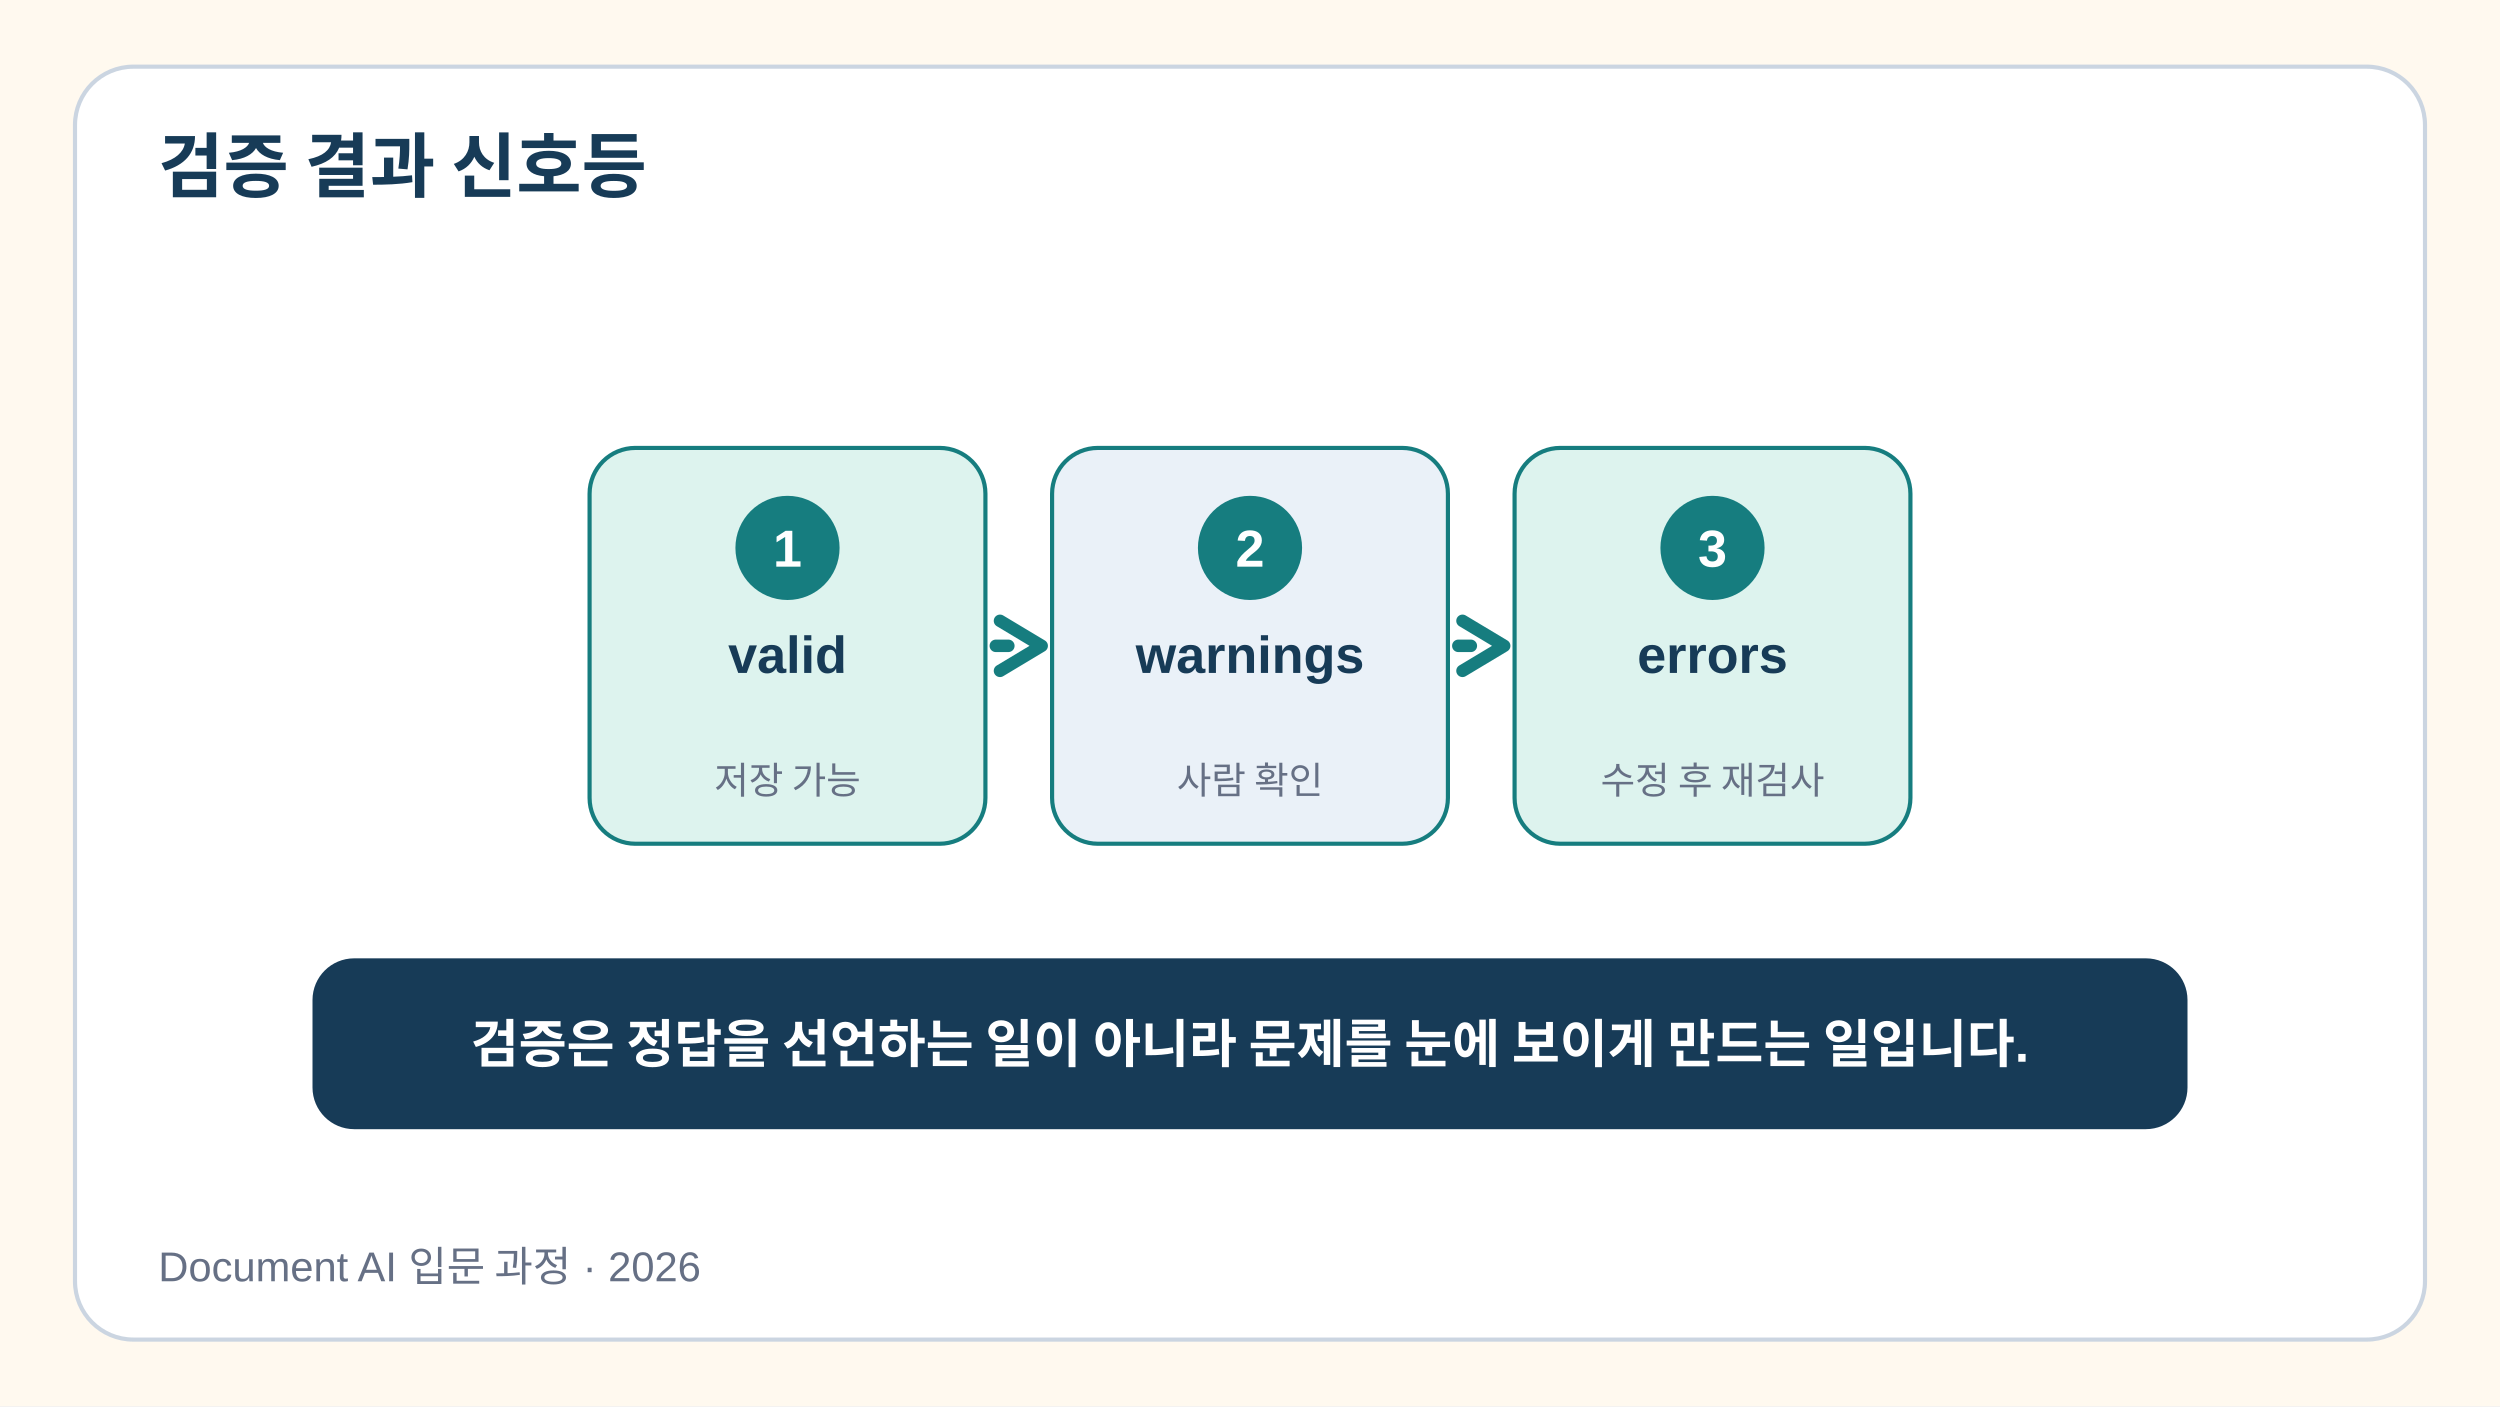
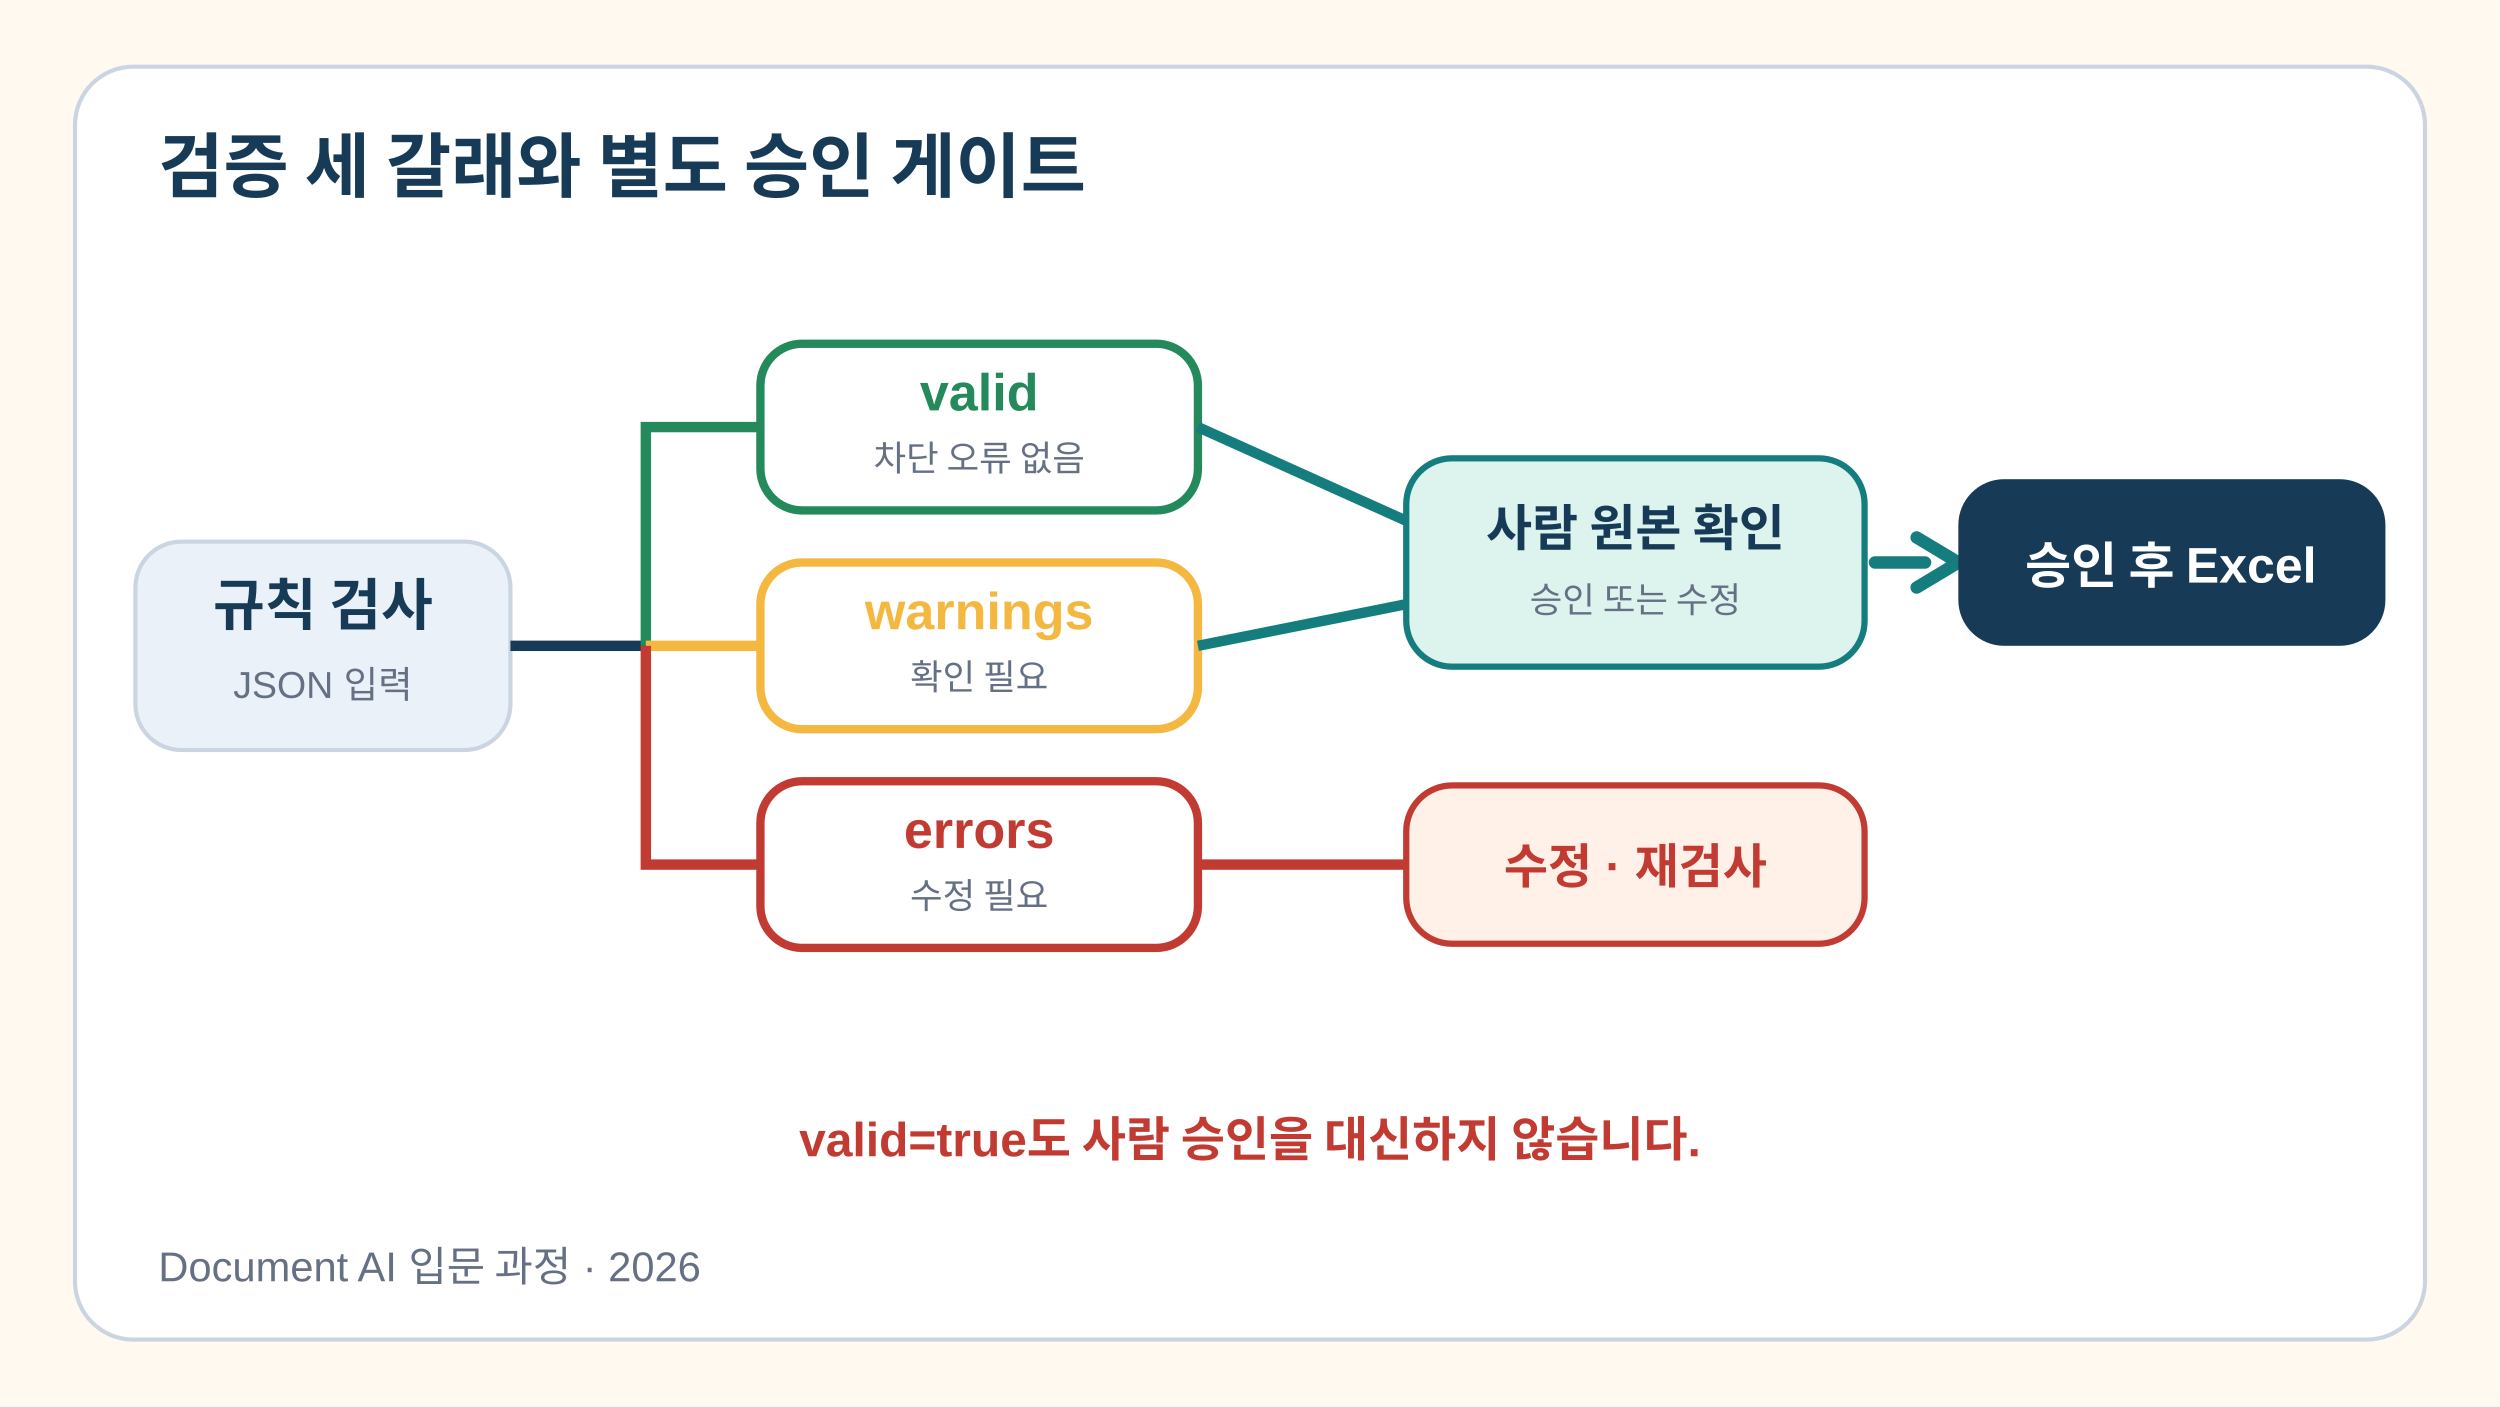
<svg xmlns="http://www.w3.org/2000/svg" width="1200" height="675" viewBox="0 0 1200 675" role="img" aria-labelledby="title desc">
  <rect width="1200" height="675" fill="#FFF9EF" />
  <rect x="36" y="32" width="1128" height="611" rx="28" fill="#FFFFFF" stroke="#CBD5E1" stroke-width="2" />
-   <text x="76" y="92" font-family="Arial, Apple SD Gothic Neo, Noto Sans KR, sans-serif" font-size="34" font-weight="700" fill="#173B57">검증 결과 신호등</text>
+   <text x="76" y="92" font-family="Arial, Apple SD Gothic Neo, Noto Sans KR, sans-serif" font-size="34" font-weight="700" fill="#173B57">검증 세 갈래와 별도 승인 게이트</text>
  <g font-family="Arial, Apple SD Gothic Neo, Noto Sans KR, sans-serif">
-     <rect x="283" y="215" width="190" height="190" rx="22" fill="#DDF3EE" stroke="#167D7F" stroke-width="2" />
-     <circle cx="378" cy="263" r="25" fill="#167D7F" />
-     <text x="378" y="272" text-anchor="middle" font-size="25" font-weight="600" fill="#FFFFFF">
-       <tspan x="378" dy="0">1</tspan>
+     <rect x="65" y="260" width="180" height="100" rx="22" fill="#EAF1F8" stroke="#CBD5E1" stroke-width="2" />
+     <text x="155" y="300" text-anchor="middle" font-size="27" font-weight="600" fill="#173B57">
+       <tspan x="155" dy="0">규칙 검사</tspan>
    </text>
-     <text x="378" y="323" text-anchor="middle" font-size="25" font-weight="600" fill="#173B57">
-       <tspan x="378" dy="0">valid</tspan>
+     <text x="155" y="335" text-anchor="middle" font-size="18" font-weight="400" fill="#667085">
+       <tspan x="155" dy="0">JSON 입력</tspan>
    </text>
-     <text x="378" y="381" text-anchor="middle" font-size="18" font-weight="400" fill="#667085">
-       <tspan x="378" dy="0">저장 가능</tspan>
+     <line x1="245" y1="310" x2="310" y2="310" stroke="#173B57" stroke-width="5" />
+     <polyline points="310,310 310,205 365,205" fill="none" stroke="#248A5B" stroke-width="5" />
+     <rect x="365" y="165" width="210" height="80" rx="20" fill="#FFFFFF" stroke="#248A5B" stroke-width="4" />
+     <text x="470" y="197" text-anchor="middle" font-size="25" font-weight="600" fill="#248A5B">
+       <tspan x="470" dy="0">valid</tspan>
    </text>
-     <line x1="478" y1="310" x2="484" y2="310" stroke="#167D7F" stroke-width="6" stroke-linecap="round" />
-     <path d="M 480 298 L 500 310 L 480 322" fill="none" stroke="#167D7F" stroke-width="6" stroke-linecap="round" stroke-linejoin="round" />
-     <rect x="505" y="215" width="190" height="190" rx="22" fill="#EAF1F8" stroke="#167D7F" stroke-width="2" />
-     <circle cx="600" cy="263" r="25" fill="#167D7F" />
-     <text x="600" y="272" text-anchor="middle" font-size="25" font-weight="600" fill="#FFFFFF">
-       <tspan x="600" dy="0">2</tspan>
+     <text x="470" y="226" text-anchor="middle" font-size="17" font-weight="400" fill="#667085">
+       <tspan x="470" dy="0">차단 오류 없음</tspan>
    </text>
-     <text x="600" y="323" text-anchor="middle" font-size="25" font-weight="600" fill="#173B57">
-       <tspan x="600" dy="0">warnings</tspan>
+     <polyline points="310,310 310,310 365,310" fill="none" stroke="#F4B740" stroke-width="5" />
+     <rect x="365" y="270" width="210" height="80" rx="20" fill="#FFFFFF" stroke="#F4B740" stroke-width="4" />
+     <text x="470" y="302" text-anchor="middle" font-size="25" font-weight="600" fill="#F4B740">
+       <tspan x="470" dy="0">warnings</tspan>
    </text>
-     <text x="600" y="381" text-anchor="middle" font-size="18" font-weight="400" fill="#667085">
-       <tspan x="600" dy="0">사람 확인</tspan>
+     <text x="470" y="331" text-anchor="middle" font-size="17" font-weight="400" fill="#667085">
+       <tspan x="470" dy="0">확인 필요</tspan>
    </text>
-     <line x1="700" y1="310" x2="706" y2="310" stroke="#167D7F" stroke-width="6" stroke-linecap="round" />
-     <path d="M 702 298 L 722 310 L 702 322" fill="none" stroke="#167D7F" stroke-width="6" stroke-linecap="round" stroke-linejoin="round" />
-     <rect x="727" y="215" width="190" height="190" rx="22" fill="#DDF3EE" stroke="#167D7F" stroke-width="2" />
-     <circle cx="822" cy="263" r="25" fill="#167D7F" />
-     <text x="822" y="272" text-anchor="middle" font-size="25" font-weight="600" fill="#FFFFFF">
-       <tspan x="822" dy="0">3</tspan>
+     <polyline points="310,310 310,415 365,415" fill="none" stroke="#C23B32" stroke-width="5" />
+     <rect x="365" y="375" width="210" height="80" rx="20" fill="#FFFFFF" stroke="#C23B32" stroke-width="4" />
+     <text x="470" y="407" text-anchor="middle" font-size="25" font-weight="600" fill="#C23B32">
+       <tspan x="470" dy="0">errors</tspan>
    </text>
-     <text x="822" y="323" text-anchor="middle" font-size="25" font-weight="600" fill="#173B57">
-       <tspan x="822" dy="0">errors</tspan>
+     <text x="470" y="436" text-anchor="middle" font-size="17" font-weight="400" fill="#667085">
+       <tspan x="470" dy="0">수정 필요</tspan>
    </text>
-     <text x="822" y="381" text-anchor="middle" font-size="18" font-weight="400" fill="#667085">
-       <tspan x="822" dy="0">수정 후 재검사</tspan>
+     <line x1="575" y1="205" x2="675" y2="250" stroke="#167D7F" stroke-width="5" />
+     <line x1="575" y1="310" x2="675" y2="290" stroke="#167D7F" stroke-width="5" />
+     <rect x="675" y="220" width="220" height="100" rx="22" fill="#DDF3EE" stroke="#167D7F" stroke-width="3" />
+     <text x="785" y="262" text-anchor="middle" font-size="24" font-weight="600" fill="#173B57">
+       <tspan x="785" dy="0">사람 원본 확인</tspan>
    </text>
-     <rect x="150" y="460" width="900" height="82" rx="20" fill="#173B57" />
-     <text x="600" y="510" text-anchor="middle" font-size="25" font-weight="600" fill="#FFFFFF">
-       <tspan x="600" dy="0">검증은 정답을 선언하는 일이 아니라 문제를 눈에 보이게 만드는 일입니다.</tspan>
+     <text x="785" y="294" text-anchor="middle" font-size="17" font-weight="400" fill="#667085">
+       <tspan x="785" dy="0">승인 또는 수정</tspan>
+     </text>
+     <line x1="900" y1="270" x2="924" y2="270" stroke="#167D7F" stroke-width="6" stroke-linecap="round" />
+     <path d="M 920 258 L 940 270 L 920 282" fill="none" stroke="#167D7F" stroke-width="6" stroke-linecap="round" stroke-linejoin="round" />
+     <rect x="940" y="230" width="205" height="80" rx="22" fill="#173B57" />
+     <text x="1042" y="280" text-anchor="middle" font-size="24" font-weight="600" fill="#FFFFFF">
+       <tspan x="1042" dy="0">승인 후 Excel</tspan>
+     </text>
+     <line x1="575" y1="415" x2="675" y2="415" stroke="#C23B32" stroke-width="5" />
+     <rect x="675" y="377" width="220" height="76" rx="22" fill="#FFF0E8" stroke="#C23B32" stroke-width="3" />
+     <text x="785" y="424" text-anchor="middle" font-size="23" font-weight="600" fill="#C23B32">
+       <tspan x="785" dy="0">수정 · 재검사</tspan>
+     </text>
+     <text x="600" y="555" text-anchor="middle" font-size="23" font-weight="600" fill="#C23B32">
+       <tspan x="600" dy="0">valid=true도 사람 승인을 대신하지 않습니다.</tspan>
    </text>
  </g>
  <text x="76" y="615" font-family="Arial, Apple SD Gothic Neo, Noto Sans KR, sans-serif" font-size="20" fill="#667085">Document AI 입문 과정 · 2026</text>
</svg>
